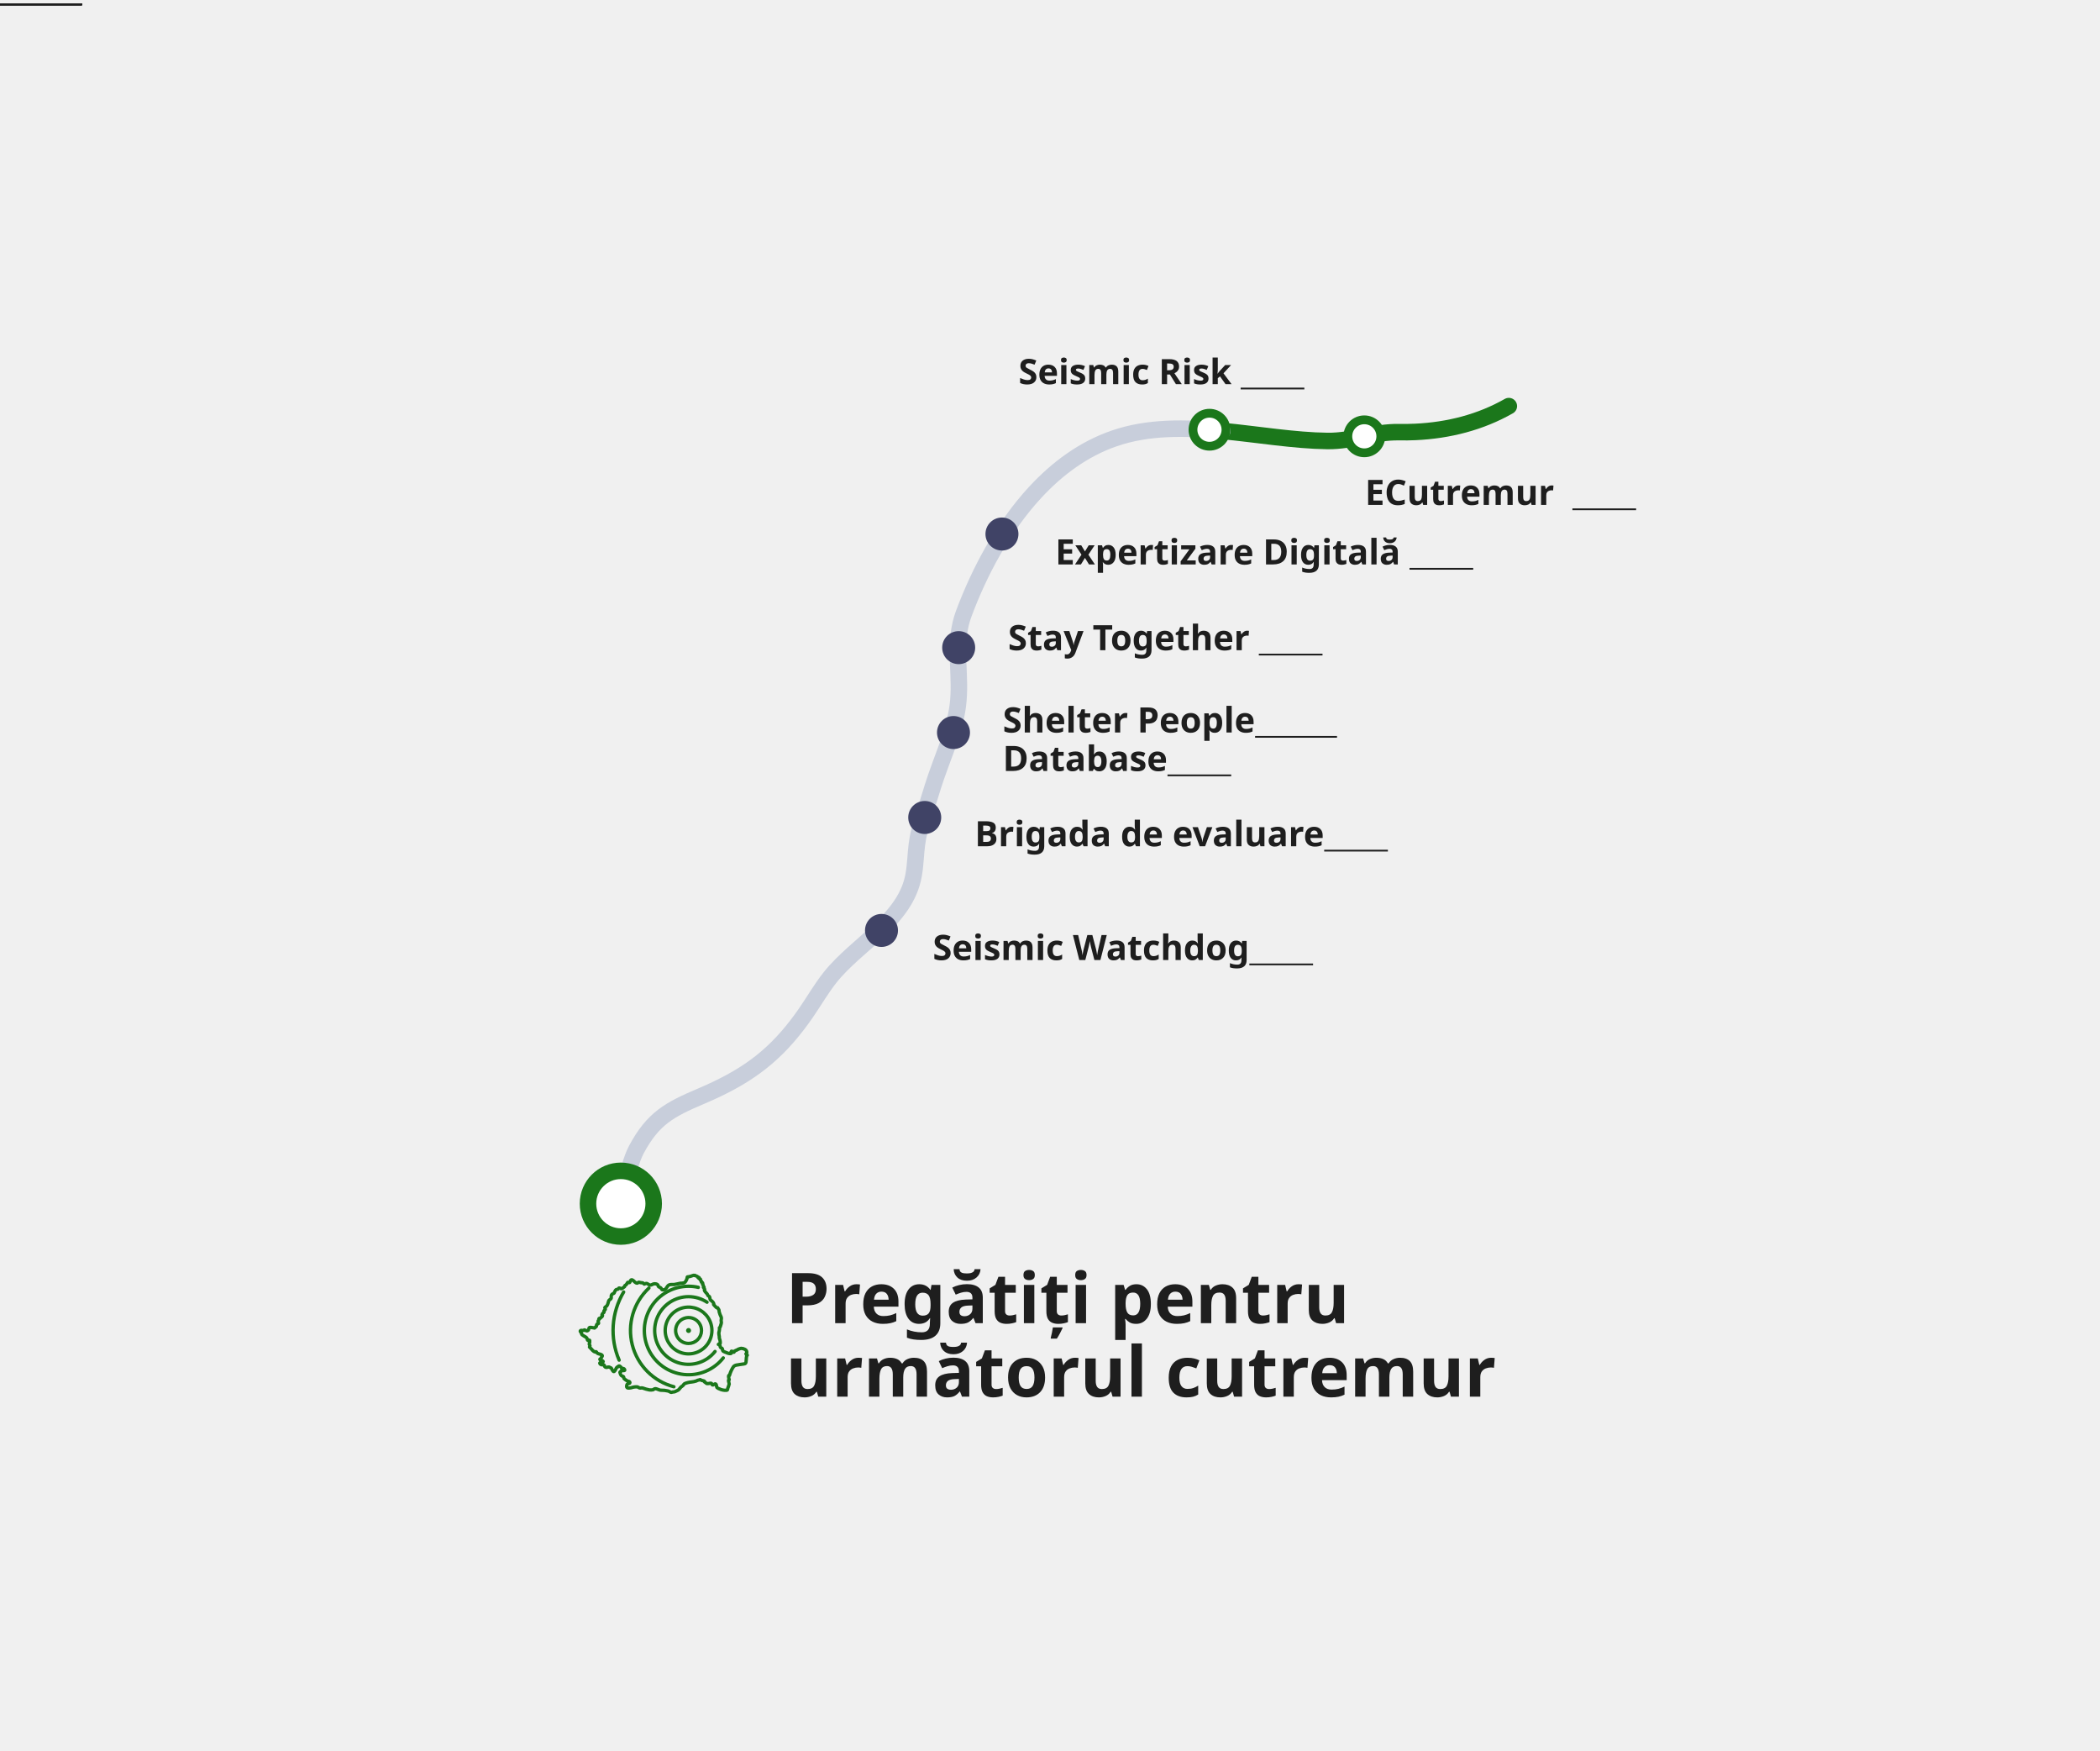
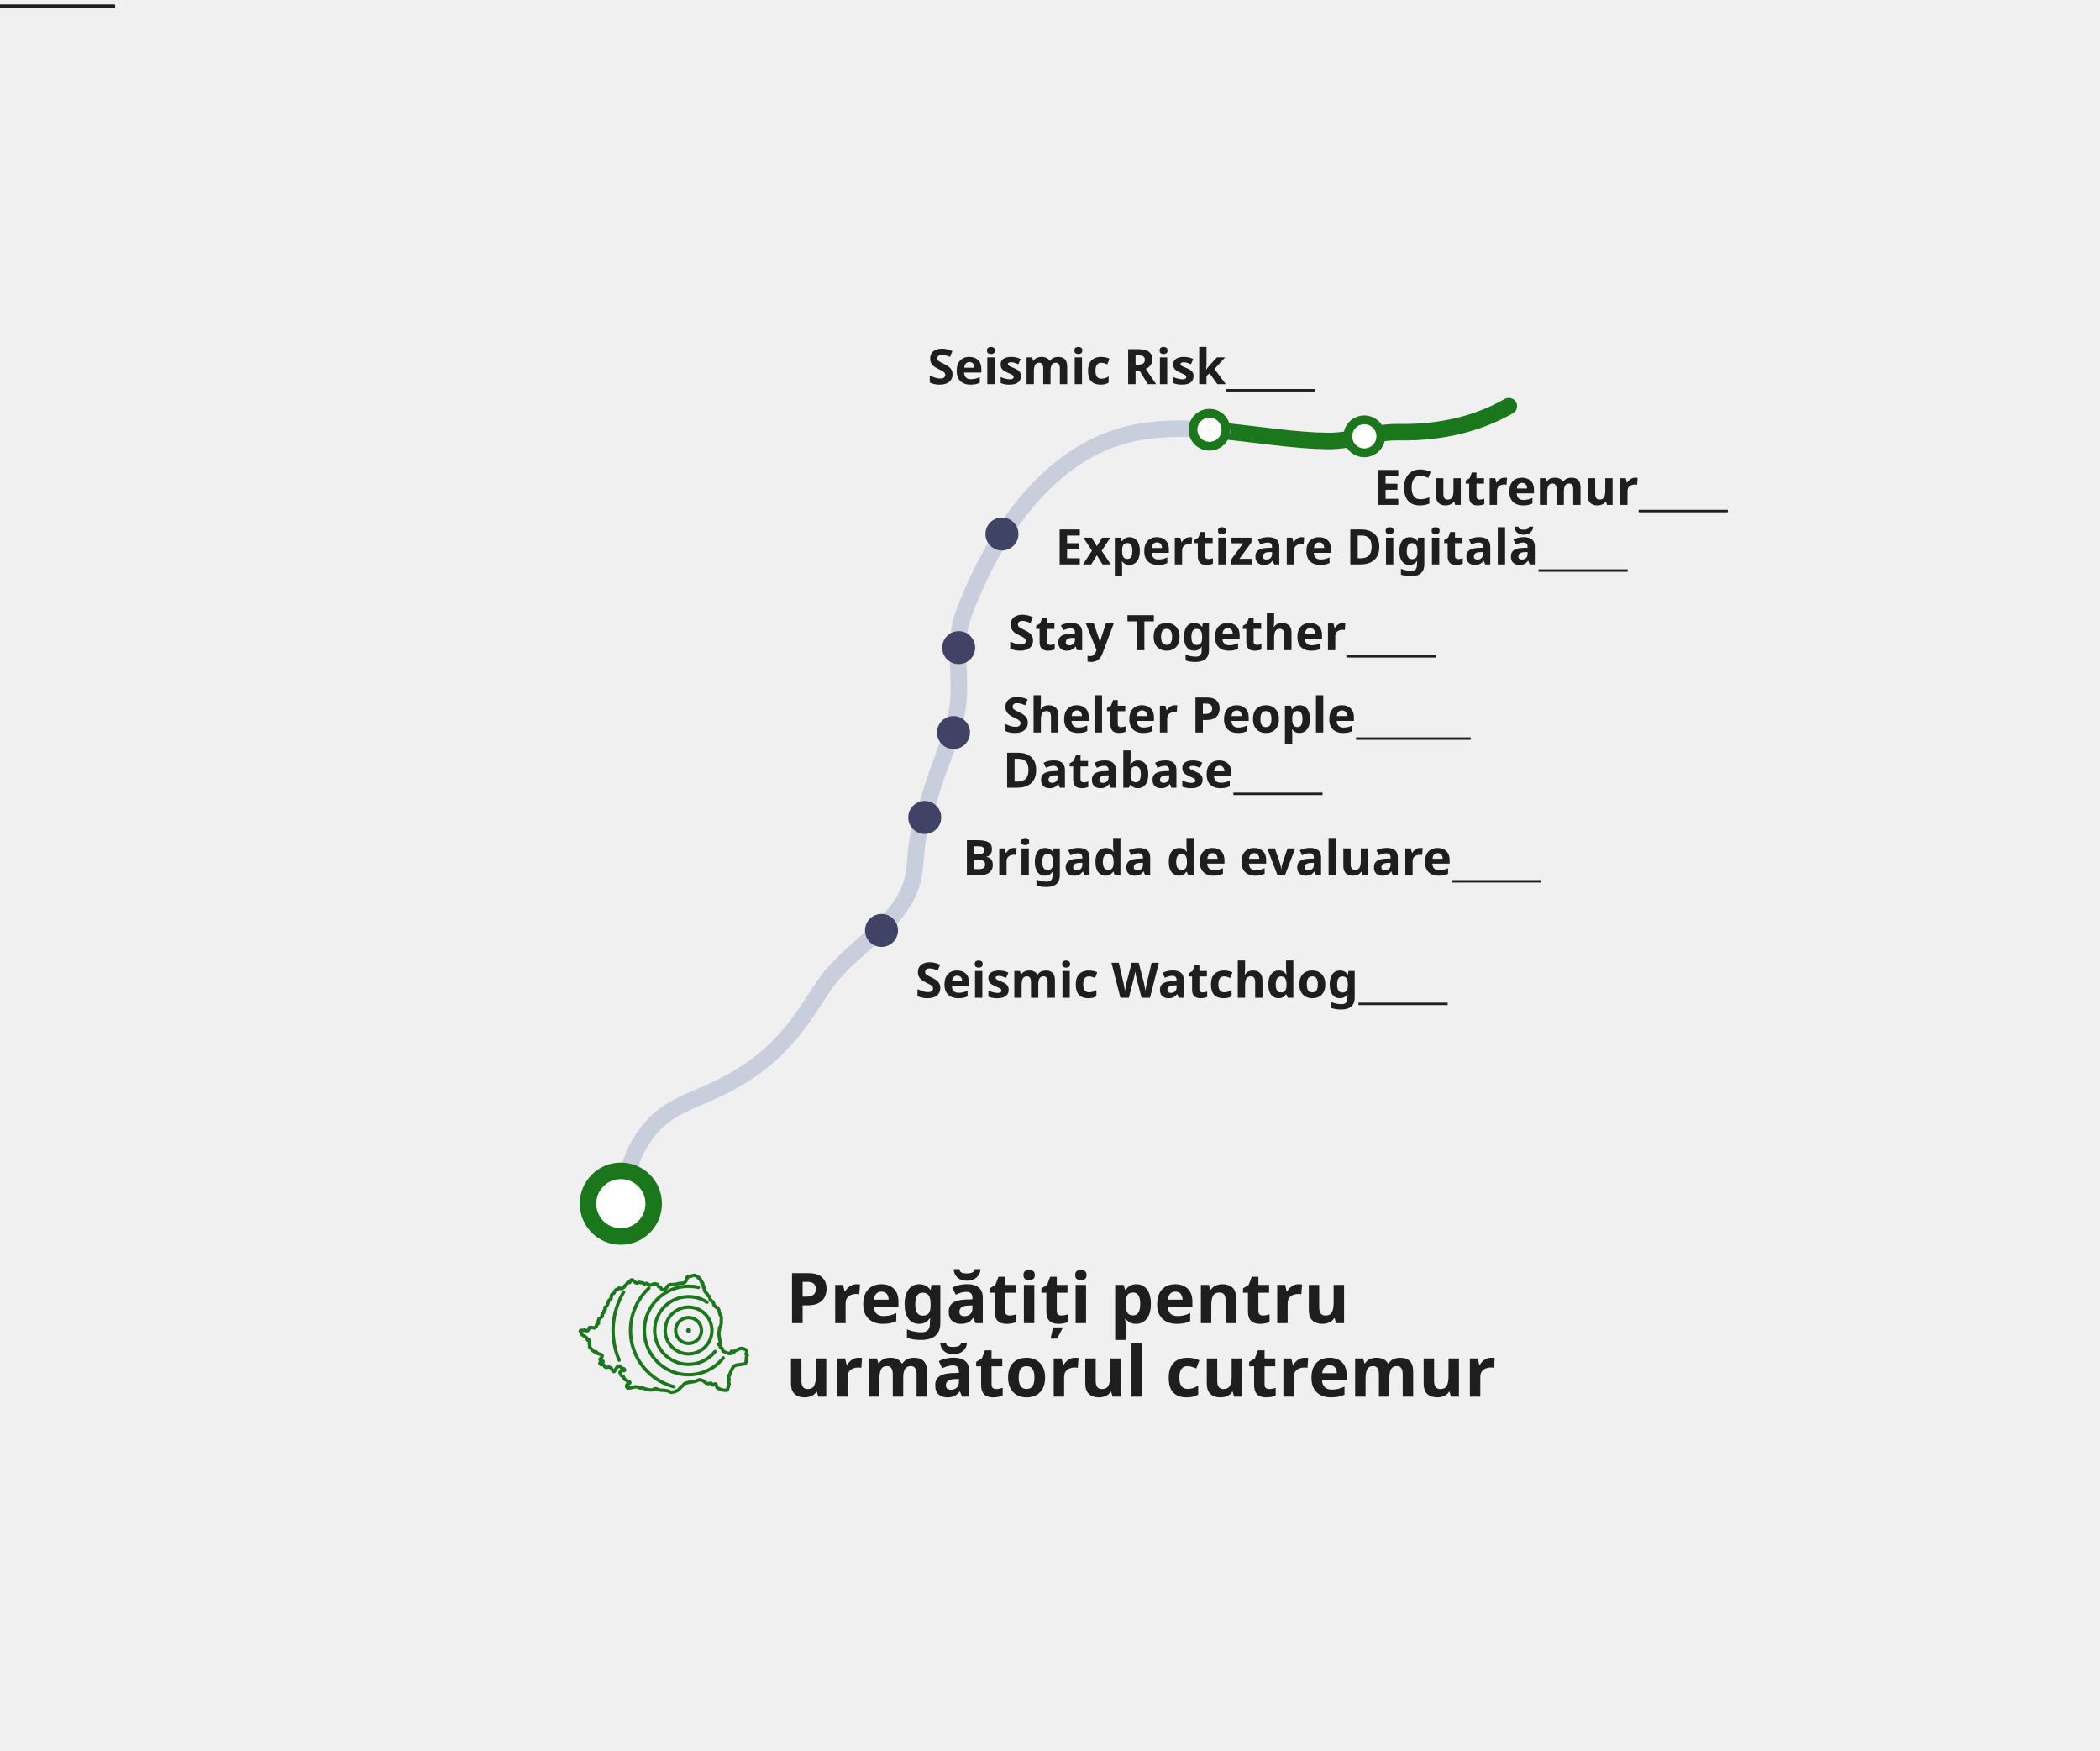
<svg xmlns="http://www.w3.org/2000/svg" width="1200" height="1000" viewBox="0 0 1200 1000" fill="none">
  <g id="segment-environment-02-pregatiti-pentru-urmatorul-cutremur">
    <g id="Group 1171">
      <g id="Group 1119">
        <path id="Vector" d="M862.188 232C846.105 241.172 827.861 245.872 808.863 246.751C805.797 246.902 802.731 246.927 799.641 246.877C784.764 246.625 773.154 252.104 758.554 251.928C739.556 251.702 719 248.183 698.494 246.198" stroke="#1B771B" stroke-width="9.428" stroke-miterlimit="10" stroke-linecap="round" stroke-linejoin="round" />
        <path id="Vector_2" d="M698.468 246.199C677.234 244.163 656.024 243.761 636.65 250.471C619.159 256.502 604.132 267.609 591.467 281.33C573.022 301.308 559.552 326.864 550.707 350.587C544.977 365.941 548.571 381.22 547.842 397.026C547.741 399.137 547.565 401.273 547.289 403.409C545.153 419.291 537.79 434.193 533.116 449.195C530.502 457.588 527.914 465.755 525.552 474.224C523.944 479.979 523.592 485.306 523.165 490.709C522.913 493.699 522.662 496.69 522.109 499.781C517.686 525.539 489.742 539.033 474.413 558.282C469.312 564.69 465.266 571.802 460.617 578.537C459.009 580.874 457.401 583.085 455.767 585.221C440.664 604.998 424.858 615.929 400.608 626.233C382.515 633.922 373.217 638.898 363.668 656.69C357.787 667.671 355.149 691.217 352.561 699.711" stroke="#C8CEDB" stroke-width="9.428" stroke-miterlimit="10" stroke-linecap="round" stroke-linejoin="round" />
        <path id="Vector_3" d="M354.772 706.421C365.139 706.421 373.544 698.016 373.544 687.649C373.544 677.282 365.139 668.877 354.772 668.877C344.404 668.877 336 677.282 336 687.649C336 698.016 344.404 706.421 354.772 706.421Z" fill="white" stroke="#1B771B" stroke-width="9.428" stroke-miterlimit="10" stroke-linecap="round" stroke-linejoin="round" />
        <path id="Vector_4" d="M503.715 540.968C508.919 540.968 513.138 536.749 513.138 531.545C513.138 526.34 508.919 522.121 503.715 522.121C498.51 522.121 494.291 526.34 494.291 531.545C494.291 536.749 498.51 540.968 503.715 540.968Z" fill="#404366" />
        <path id="Vector_5" d="M528.417 476.435C533.621 476.435 537.84 472.216 537.84 467.011C537.84 461.807 533.621 457.588 528.417 457.588C523.212 457.588 518.993 461.807 518.993 467.011C518.993 472.216 523.212 476.435 528.417 476.435Z" fill="#404366" />
        <path id="Vector_6" d="M544.851 427.911C550.056 427.911 554.275 423.692 554.275 418.487C554.275 413.283 550.056 409.063 544.851 409.063C539.647 409.063 535.428 413.283 535.428 418.487C535.428 423.692 539.647 427.911 544.851 427.911Z" fill="#404366" />
        <path id="Vector_7" d="M547.818 379.411C553.023 379.411 557.242 375.192 557.242 369.988C557.242 364.783 553.023 360.564 547.818 360.564C542.614 360.564 538.395 364.783 538.395 369.988C538.395 375.192 542.614 379.411 547.818 379.411Z" fill="#404366" />
        <path id="Vector_8" d="M572.545 314.5C577.749 314.5 581.968 310.281 581.968 305.077C581.968 299.872 577.749 295.653 572.545 295.653C567.34 295.653 563.121 299.872 563.121 305.077C563.121 310.281 567.34 314.5 572.545 314.5Z" fill="#404366" />
        <path id="Vector_9" d="M691.131 254.919C696.335 254.919 700.554 250.699 700.554 245.495C700.554 240.291 696.335 236.071 691.131 236.071C685.926 236.071 681.707 240.291 681.707 245.495C681.707 250.699 685.926 254.919 691.131 254.919Z" fill="white" stroke="#1B771B" stroke-width="5.026" stroke-miterlimit="10" stroke-linecap="round" stroke-linejoin="round" />
        <path id="Vector_10" d="M779.611 258.687C784.816 258.687 789.035 254.468 789.035 249.264C789.035 244.059 784.816 239.84 779.611 239.84C774.407 239.84 770.188 244.059 770.188 249.264C770.188 254.468 774.407 258.687 779.611 258.687Z" fill="white" stroke="#1B771B" stroke-width="5.026" stroke-miterlimit="10" stroke-linecap="round" stroke-linejoin="round" />
      </g>
-       <text class="btn-project" text-decoration="underline" cursor="pointer" projectid="1" id="ECutremur" fill="#1E1E1E" xml:space="preserve" style="white-space: pre" font-family="Titillium Web" font-size="20" font-weight="600" letter-spacing="0px">
-         <tspan x="780" y="288.45">ECutremur  </tspan>
+       <text class="btn-project" text-decoration="underline" cursor="pointer" projectid="1" id="ECutremur" fill="#1E1E1E" xml:space="preserve" style="white-space: pre" font-family="Titillium Web" font-size="28" font-weight="600" letter-spacing="0px">
+         <tspan x="785" y="288.45">ECutremur</tspan>
      </text>
-       <text class="btn-project" text-decoration="underline" cursor="pointer" projectid="2" id="Seismic Risk" fill="#1E1E1E" xml:space="preserve" style="white-space: pre" font-family="Titillium Web" font-size="20" font-weight="600" letter-spacing="0px">
-         <tspan x="582" y="219.45">Seismic Risk- </tspan>
+       <text class="btn-project" text-decoration="underline" cursor="pointer" projectid="2" id="Seismic Risk" fill="#1E1E1E" xml:space="preserve" style="white-space: pre" font-family="Titillium Web" font-size="28" font-weight="600" letter-spacing="0px">
+         <tspan x="530" y="219.45">Seismic Risk</tspan>
      </text>
-       <text class="btn-project" text-decoration="underline" cursor="pointer" projectid="3" id="Expertizare DigitalÄ" fill="#1E1E1E" xml:space="preserve" style="white-space: pre" font-family="Titillium Web" font-size="20" font-weight="600" letter-spacing="0px">
-         <tspan x="603" y="322.45">Expertizare Digitală </tspan>
+       <text class="btn-project" text-decoration="underline" cursor="pointer" projectid="3" id="Expertizare DigitalÄ" fill="#1E1E1E" xml:space="preserve" style="white-space: pre" font-family="Titillium Web" font-size="28" font-weight="600" letter-spacing="0px">
+         <tspan x="603" y="322.45">Expertizare Digitală</tspan>
      </text>
-       <text class="btn-project" text-decoration="underline" cursor="pointer" projectid="4" id="Stay Together" fill="#1E1E1E" xml:space="preserve" style="white-space: pre" font-family="Titillium Web" font-size="20" font-weight="600" letter-spacing="0px">
-         <tspan x="576" y="371.45">Stay Together- </tspan>
+       <text class="btn-project" text-decoration="underline" cursor="pointer" projectid="4" id="Stay Together" fill="#1E1E1E" xml:space="preserve" style="white-space: pre" font-family="Titillium Web" font-size="28" font-weight="600" letter-spacing="0px">
+         <tspan x="576" y="371.45">Stay Together</tspan>
      </text>
-       <text class="btn-project" text-decoration="underline" cursor="pointer" projectid="5" id="Shelter Peopleâ¨Database" fill="#1E1E1E" xml:space="preserve" style="white-space: pre" font-family="Titillium Web" font-size="20" font-weight="600" letter-spacing="0px">
-         <tspan x="573" y="418.45">Shelter People - </tspan>
-         <tspan x="573" y="440.45">Database</tspan>
+       <text class="btn-project" text-decoration="underline" cursor="pointer" projectid="5" id="Shelter Peopleâ¨Database" fill="#1E1E1E" xml:space="preserve" style="white-space: pre" font-family="Titillium Web" font-size="28" font-weight="600" letter-spacing="0px">
+         <tspan x="573" y="418.45">Shelter People</tspan>
+         <tspan x="573" y="450">Database</tspan>
      </text>
-       <text class="btn-project" text-decoration="underline" cursor="pointer" projectid="6" id="Brigada de evaluare" fill="#1E1E1E" xml:space="preserve" style="white-space: pre" font-family="Titillium Web" font-size="20" font-weight="600" letter-spacing="0px">
-         <tspan x="557" y="483.45">Brigada de evaluare</tspan>
+       <text class="btn-project" text-decoration="underline" cursor="pointer" projectid="6" id="Brigada de evaluare" fill="#1E1E1E" xml:space="preserve" style="white-space: pre" font-family="Titillium Web" font-size="28" font-weight="600" letter-spacing="0px">
+         <tspan x="550" y="500">Brigada de evaluare</tspan>
      </text>
-       <text class="btn-project" text-decoration="underline" cursor="pointer" projectid="7" id="Seismic Watchdog" fill="#1E1E1E" xml:space="preserve" style="white-space: pre" font-family="Titillium Web" font-size="20" font-weight="600" letter-spacing="0px">
-         <tspan x="533" y="548.45">Seismic- Watchdog</tspan>
+       <text class="btn-project" text-decoration="underline" cursor="pointer" projectid="7" id="Seismic Watchdog" fill="#1E1E1E" xml:space="preserve" style="white-space: pre" font-family="Titillium Web" font-size="28" font-weight="600" letter-spacing="0px">
+         <tspan x="523" y="570">Seismic Watchdog</tspan>
      </text>
      <text id="PregÄtiÈi pentru â¨urmÄtorul cutremur" fill="#1E1E1E" xml:space="preserve" style="white-space: pre" font-family="Titillium Web" font-size="40" font-weight="600" letter-spacing="0px">
-         <tspan x="449" y="755.9">Pregătiți pentru  - </tspan>
+         <tspan x="449" y="755.9">Pregătiți pentru</tspan>
        <tspan x="449" y="797.9">următorul cutremur</tspan>
      </text>
      <g id="icon-pregatiti-pentru-urmatorul-cutremur 1">
        <path id="Vector_11" d="M416.999 785.269C416.999 785.43 416.886 785.591 416.87 785.768C415.807 785.188 416.628 788.007 416.677 788.248C415.823 787.942 416.677 790.246 416.677 790.648C416.464 791.487 416.195 792.31 415.871 793.113C415.71 793.966 415.871 794.224 414.937 794.256C413.612 794.307 412.296 794.031 411.104 793.451C410.57 793.296 410.08 793.02 409.67 792.645C409.364 792.227 409.525 791.035 408.978 790.68C408.43 790.326 407.979 791.083 407.625 791.164C406.562 791.389 407.094 790.616 406.417 790.246C406.095 790.085 405.386 790.358 405 790.374C404.61 790.431 404.214 790.431 403.824 790.374C403.599 790.278 403.599 790.181 403.405 790.052C403.248 789.949 403.098 789.836 402.954 789.714C402.809 789.585 402.697 789.601 402.552 789.456C402.407 789.311 402.552 789.118 402.552 789.102C402.149 788.78 401.537 788.812 400.941 788.587C400.683 788.587 400.458 788.232 400.2 788.168C399.942 788.104 399.846 788.297 399.636 788.313C398.968 788.416 398.324 788.639 397.736 788.973C396.871 789.247 395.981 789.43 395.079 789.521C393.773 789.624 392.491 789.928 391.278 790.423C390.73 790.68 390.666 791.115 390.295 791.502C389.925 791.889 389.345 792.13 388.975 792.565C388.266 793.402 387.831 794.176 386.8 794.514C386.412 794.664 386.036 794.842 385.673 795.045C385.258 795.158 384.831 795.223 384.401 795.238C383.756 795.367 383.643 795.593 382.983 795.238C382.59 794.955 382.148 794.747 381.679 794.626C380.385 794.327 379.06 794.187 377.733 794.208C376.525 794.208 375.414 793.241 374.302 793.354C373.851 793.354 373.577 793.821 373.159 793.95C372.507 794.079 371.839 794.112 371.178 794.047C369.854 793.803 368.556 793.442 367.296 792.967C366.7 792.774 366.411 792.967 365.814 792.967C365.219 792.967 364.751 792.436 364.204 792.307C363.006 792.219 361.803 792.389 360.677 792.807C359.259 793.048 357.697 793.306 358.148 791.454C358.325 790.713 358.422 790.713 359.082 790.487C359.743 790.262 360.194 790.133 359.855 789.489C359.678 789.118 358.97 789.15 358.583 788.957C357.94 788.623 357.34 788.212 356.795 787.733C356.248 787.266 356.618 787.266 356.377 786.702C356.135 786.139 356.022 786.38 355.539 786.155C355.113 785.968 354.777 785.621 354.605 785.188C354.605 785.043 354.251 784.27 354.251 784.19C354.251 783.594 354.396 783.836 354.653 783.562C354.911 783.288 354.895 783.562 354.975 783.433C355.056 783.304 354.975 783.159 354.975 783.095C355.281 782.805 355.201 782.644 355.732 782.724C356.264 782.805 356.264 783.224 356.715 782.982C357.166 782.74 357.037 782.595 356.86 782.273C356.538 781.694 356.087 781.903 355.555 781.71C355.024 781.516 354.379 780.099 353.59 780.389C353.397 780.389 353.252 780.776 353.075 780.888C352.898 781.001 352.672 780.888 352.559 781.049C352.228 781.442 351.966 781.888 351.786 782.37C351.19 783.433 350.804 784.158 350.047 782.918C349.882 782.683 349.737 782.435 349.612 782.177C349.322 781.468 349.258 781.5 348.581 781.21C347.905 780.92 348.066 780.92 347.583 780.969C347.1 781.017 346.439 781.42 345.827 780.969C345.215 780.518 345.505 780.083 345.151 779.777C344.797 779.471 344.152 779.777 343.669 779.632C343.186 779.487 342.365 778.956 342.88 778.504C343.395 778.053 345.715 778.36 344.184 777.345C343.862 777.152 342.703 776.894 342.783 776.54C342.864 776.185 343.17 776.379 343.331 776.185C343.486 775.993 343.606 775.775 343.685 775.541C343.766 775.38 343.685 775.235 343.766 775.074C343.857 775.016 343.954 774.967 344.056 774.929C344.201 774.51 344.313 774.43 343.798 773.995C343.283 773.56 342.026 773.576 341.334 773.061C341.06 772.851 340.931 772.336 340.593 772.207C340.255 772.078 340.384 772.465 340.287 772.433L339.981 772.304C339.047 772.127 338.274 771.031 337.662 770.371C337.662 770.371 336.889 769.791 336.872 769.727C336.728 769.389 337.146 769.26 337.13 768.873C337.114 768.487 336.744 768.261 336.711 767.891C336.769 767.541 336.855 767.196 336.969 766.86C337.009 766.502 337.009 766.14 336.969 765.781C336.728 765.362 336.679 765.781 336.518 765.781C336.357 765.781 336.405 766.087 335.954 765.781C335.503 765.475 335.665 765.04 335.471 764.67C335.02 763.848 334.36 763.687 333.651 763.22C333.289 763.028 332.948 762.795 332.637 762.528C332.331 762.205 332.315 761.69 332.089 761.32C331.864 760.949 331.155 760.466 331.912 760.063C332.221 760.007 332.537 760.007 332.846 760.063C333.055 760.08 333.265 760.08 333.474 760.063C333.587 760.063 333.619 759.79 333.716 759.774C334.489 759.645 335.149 760.772 336.003 760.047C336.003 760.047 336.438 759.403 336.405 759.484C336.441 759.207 336.511 758.937 336.615 758.678C336.985 758.066 337.887 758.372 338.37 758.437C338.853 758.501 339.079 758.566 339.304 758.566C339.53 758.566 339.449 758.759 339.739 758.678C340.029 758.598 340.11 758.211 340.255 758.082C340.4 757.954 340.545 758.082 340.722 757.841C340.899 757.599 340.802 757.245 340.867 756.955C341.124 756.037 341.447 756.665 341.897 756.166C342.348 755.667 341.64 755.248 341.753 754.781C341.753 754.571 342.059 754.41 342.139 754.185C342.22 753.959 342.139 753.476 342.316 753.251C342.493 753.025 342.735 753.251 342.977 753.138C343.218 753.025 343.25 752.784 343.428 752.623C343.605 752.462 344.265 752.139 344.297 751.608C344.297 751.608 343.975 751.415 343.959 751.238C344.018 751.013 344.105 750.797 344.217 750.593C344.474 750.094 344.909 750.078 345.119 749.707C345.328 749.337 345.038 749.144 345.119 748.854C345.199 748.564 346.004 748.435 345.908 747.71C345.908 747.517 345.57 747.308 345.57 747.227C345.57 746.712 346.375 746.47 346.665 746.148C347.067 745.64 347.343 745.044 347.47 744.409C347.558 744.01 347.671 743.617 347.808 743.233C348.114 742.524 348.501 742.54 348.952 742.106C349.773 741.332 348.726 740.157 349.87 739.319C350.224 739.045 350.675 738.981 350.949 738.675C351.08 738.409 351.193 738.135 351.287 737.854C351.593 737.274 351.803 736.694 352.576 736.565C353.349 736.436 352.914 736.662 353.461 736.163C353.703 735.937 353.461 735.824 353.928 735.824C354.396 735.824 354.573 736.211 354.943 736.227C355.314 736.243 355.7 735.953 356.054 735.679C356.374 735.494 356.671 735.272 356.94 735.019C357.021 734.922 356.94 734.584 357.15 734.359C357.359 734.133 357.568 734.198 357.713 734.053C357.903 733.836 358.075 733.604 358.229 733.36C358.358 733.183 358.631 732.539 358.712 732.507C358.792 732.474 359.227 732.941 359.678 732.748C360.129 732.555 360.065 731.572 360.564 731.234C361.063 730.896 361.595 731.363 361.949 731.621C362.69 732.184 363.238 733.231 364.301 732.99C364.413 732.99 364.526 732.651 364.687 732.603C365.17 732.41 365.718 732.7 366.201 732.764C366.684 732.829 367.167 732.764 367.683 733.119C367.86 733.264 367.956 733.537 368.118 733.586C368.279 733.634 368.842 733.231 369.165 733.199C370.163 733.102 370.775 734.262 371.806 734.149C372.308 734.001 372.794 733.801 373.255 733.553C373.693 733.367 374.181 733.333 374.64 733.457C374.895 733.469 375.144 733.538 375.37 733.658C375.595 733.777 375.792 733.945 375.945 734.149C376.235 734.632 375.945 734.842 376.589 735.212C377.233 735.583 377.395 735.502 377.765 735.969C378.135 736.436 378.103 736.952 378.957 736.887C380.648 736.775 380.712 735.663 381.647 734.584C382.581 733.505 384.255 733.924 385.319 733.811C386.382 733.698 387.606 733.296 388.781 733.102C389.297 733.102 389.876 733.102 390.392 732.957C390.624 732.954 390.852 732.896 391.056 732.787C391.261 732.677 391.436 732.52 391.568 732.329C392.215 731.545 392.618 730.587 392.727 729.575C392.738 729.541 392.759 729.512 392.789 729.491C392.818 729.471 392.853 729.461 392.888 729.463C393.553 729.417 394.208 729.281 394.837 729.06C395.288 728.963 395.836 728.625 396.27 728.577C396.705 728.528 396.866 728.834 397.076 728.577C397.188 728.851 397.253 728.754 397.494 728.818C397.728 728.856 397.952 728.938 398.155 729.06C398.397 729.189 398.847 729.382 398.864 729.865C399.234 729.285 400.039 730.316 399.443 730.413C399.669 730.848 400.055 730.413 400.265 730.815C400.265 730.815 400.152 731.234 400.265 731.395C400.377 731.556 400.732 731.814 400.893 732.104C401.054 732.394 400.7 732.329 400.78 732.442C400.86 732.555 400.99 732.442 401.183 732.587C401.376 732.732 401.746 732.925 401.392 733.28C401.924 733.505 401.392 733.618 401.489 733.811C401.585 734.004 401.891 734.069 401.891 734.407C401.891 734.745 401.891 734.987 402.31 735.277C402.181 735.277 402.085 735.438 401.956 735.486C402.23 735.744 403.067 736.855 402.503 736.968C402.713 738.127 404.001 738.739 404.323 739.657C404.517 740.205 404.581 740.205 405.016 740.479C405.451 740.753 405.419 740.64 405.531 741.026C405.531 741.026 405.628 741.494 405.628 741.542C405.645 741.745 405.688 741.945 405.757 742.138C405.982 742.766 406.224 742.846 406.691 743.201C407.158 743.555 408.301 744.811 407.77 745.246C407.915 745.439 408.221 745.778 408.301 745.858L408.656 746.229C408.978 746.583 409.59 747.388 410.105 747.114C410.266 747.614 410.701 747.936 410.846 748.467C410.991 748.999 410.846 749.112 410.975 749.498C411.234 750.488 411.607 751.445 412.086 752.349C412.424 753.202 412.086 753.621 412.086 754.346C412.086 755.071 412.376 755.586 412.086 756.295C411.943 756.879 411.765 757.455 411.555 758.018C411.555 758.163 411.249 758.308 411.168 758.437C410.927 758.872 411.168 758.646 411.168 759.194C411.101 759.94 410.966 760.678 410.766 761.4C410.769 762.106 410.856 762.808 411.023 763.494C411.044 763.724 411.044 763.956 411.023 764.187C411.09 764.674 411.219 765.15 411.41 765.604C411.561 766.214 411.61 766.846 411.555 767.472C411.329 767.746 410.798 767.585 410.492 768.036C410.703 768.098 410.899 768.203 411.068 768.345C411.237 768.486 411.375 768.66 411.474 768.857C411.635 769.244 411.474 769.485 411.797 769.84C412.118 770.194 412.489 770.033 412.747 770.484C413.004 770.935 412.747 771.434 413.133 771.805C413.52 772.175 414.824 772.61 415.533 772.9C416.241 773.19 417.45 773.592 417.949 773.029C417.289 772.9 417.643 772.497 417.836 772.255C418.029 772.014 417.723 771.949 418.174 771.901C418.41 771.985 418.637 772.093 418.851 772.223C419.092 772.336 419.092 772.61 419.414 772.481C419.737 772.352 419.414 772.078 419.608 771.949C420.07 771.662 420.561 771.425 421.073 771.241C421.647 770.857 422.286 770.579 422.958 770.419C423.148 770.364 423.342 770.321 423.537 770.291C424.281 770.306 425.01 770.499 425.663 770.854C425.968 771.003 426.228 771.231 426.415 771.515C426.602 771.798 426.709 772.126 426.726 772.465C426.726 772.835 426.726 773.528 426.259 773.415C426.388 773.769 426.565 774.236 427.032 774.204C426.388 774.687 426.469 776.362 426.388 777.135C426.308 777.909 426.388 778.746 425.696 779.036C425.003 779.326 423.666 779.31 422.845 779.519C421.476 779.857 420.123 779.632 419.108 780.792C418.193 782.174 417.482 783.682 416.999 785.269Z" stroke="#1B771B" stroke-width="1.929" stroke-linecap="round" stroke-linejoin="round" />
        <path id="Vector_12" d="M353.785 777.023C351.123 770.791 349.969 764.02 350.416 757.259C350.864 750.497 352.901 743.937 356.362 738.111" stroke="#1B771B" stroke-width="1.929" stroke-linecap="round" stroke-linejoin="round" />
        <path id="Vector_13" d="M385.078 792.226C379.331 790.725 374.093 787.709 369.909 783.492C365.725 779.276 362.749 774.015 361.291 768.257C359.834 762.499 359.948 756.455 361.622 750.756C363.296 745.057 366.468 739.911 370.808 735.856" stroke="#1B771B" stroke-width="1.929" stroke-linecap="round" stroke-linejoin="round" />
        <path id="Vector_14" d="M413.296 775.749C410.644 779.11 407.181 781.742 403.232 783.398C399.284 785.054 394.98 785.679 390.723 785.216C386.467 784.752 382.398 783.215 378.899 780.748C375.399 778.28 372.584 774.965 370.718 771.112C368.851 767.258 367.994 762.994 368.227 758.719C368.46 754.444 369.775 750.298 372.05 746.67C374.324 743.043 377.483 740.053 381.23 737.981C384.977 735.909 389.188 734.823 393.47 734.824C395.345 734.819 397.215 735.03 399.043 735.452" stroke="#1B771B" stroke-width="1.929" stroke-linecap="round" stroke-linejoin="round" />
        <path id="Vector_15" d="M408.59 772.079C406.265 775.021 403.135 777.223 399.581 778.416C396.027 779.61 392.202 779.744 388.573 778.802C384.944 777.861 381.667 775.884 379.142 773.112C376.617 770.341 374.952 766.895 374.351 763.194C373.75 759.494 374.238 755.698 375.756 752.27C377.274 748.842 379.756 745.929 382.9 743.887C386.045 741.845 389.715 740.761 393.464 740.768C397.213 740.775 400.879 741.873 404.016 743.927" stroke="#1B771B" stroke-width="1.929" stroke-linecap="round" stroke-linejoin="round" />
        <path id="Vector_16" d="M393.466 773.448C390.822 773.448 388.237 772.663 386.04 771.192C383.842 769.721 382.131 767.631 381.123 765.187C380.115 762.743 379.855 760.054 380.377 757.462C380.899 754.87 382.178 752.491 384.053 750.627C385.929 748.763 388.315 747.498 390.911 746.992C393.506 746.485 396.193 746.761 398.631 747.784C401.07 748.807 403.149 750.531 404.607 752.737C406.064 754.943 406.833 757.533 406.817 760.177C406.792 763.703 405.374 767.076 402.874 769.561C400.373 772.047 396.992 773.444 393.466 773.448Z" stroke="#1B771B" stroke-width="1.929" stroke-linecap="round" stroke-linejoin="round" />
        <path id="Vector_17" d="M393.468 767.489C392.003 767.489 390.57 767.053 389.353 766.237C388.136 765.421 387.188 764.262 386.631 762.906C386.074 761.551 385.932 760.06 386.224 758.624C386.516 757.188 387.228 755.871 388.27 754.84C389.312 753.81 390.637 753.112 392.076 752.836C393.515 752.56 395.004 752.718 396.353 753.29C397.703 753.862 398.852 754.822 399.654 756.048C400.457 757.274 400.877 758.711 400.861 760.177C400.835 762.122 400.046 763.979 398.663 765.347C397.28 766.715 395.414 767.485 393.468 767.489Z" stroke="#1B771B" stroke-width="1.929" stroke-linecap="round" stroke-linejoin="round" />
        <path id="Vector_18" d="M393.468 761.53C394.26 761.53 394.902 760.888 394.902 760.096C394.902 759.304 394.26 758.663 393.468 758.663C392.677 758.663 392.035 759.304 392.035 760.096C392.035 760.888 392.677 761.53 393.468 761.53Z" fill="#1B771B" />
      </g>
    </g>
  </g>
</svg>
